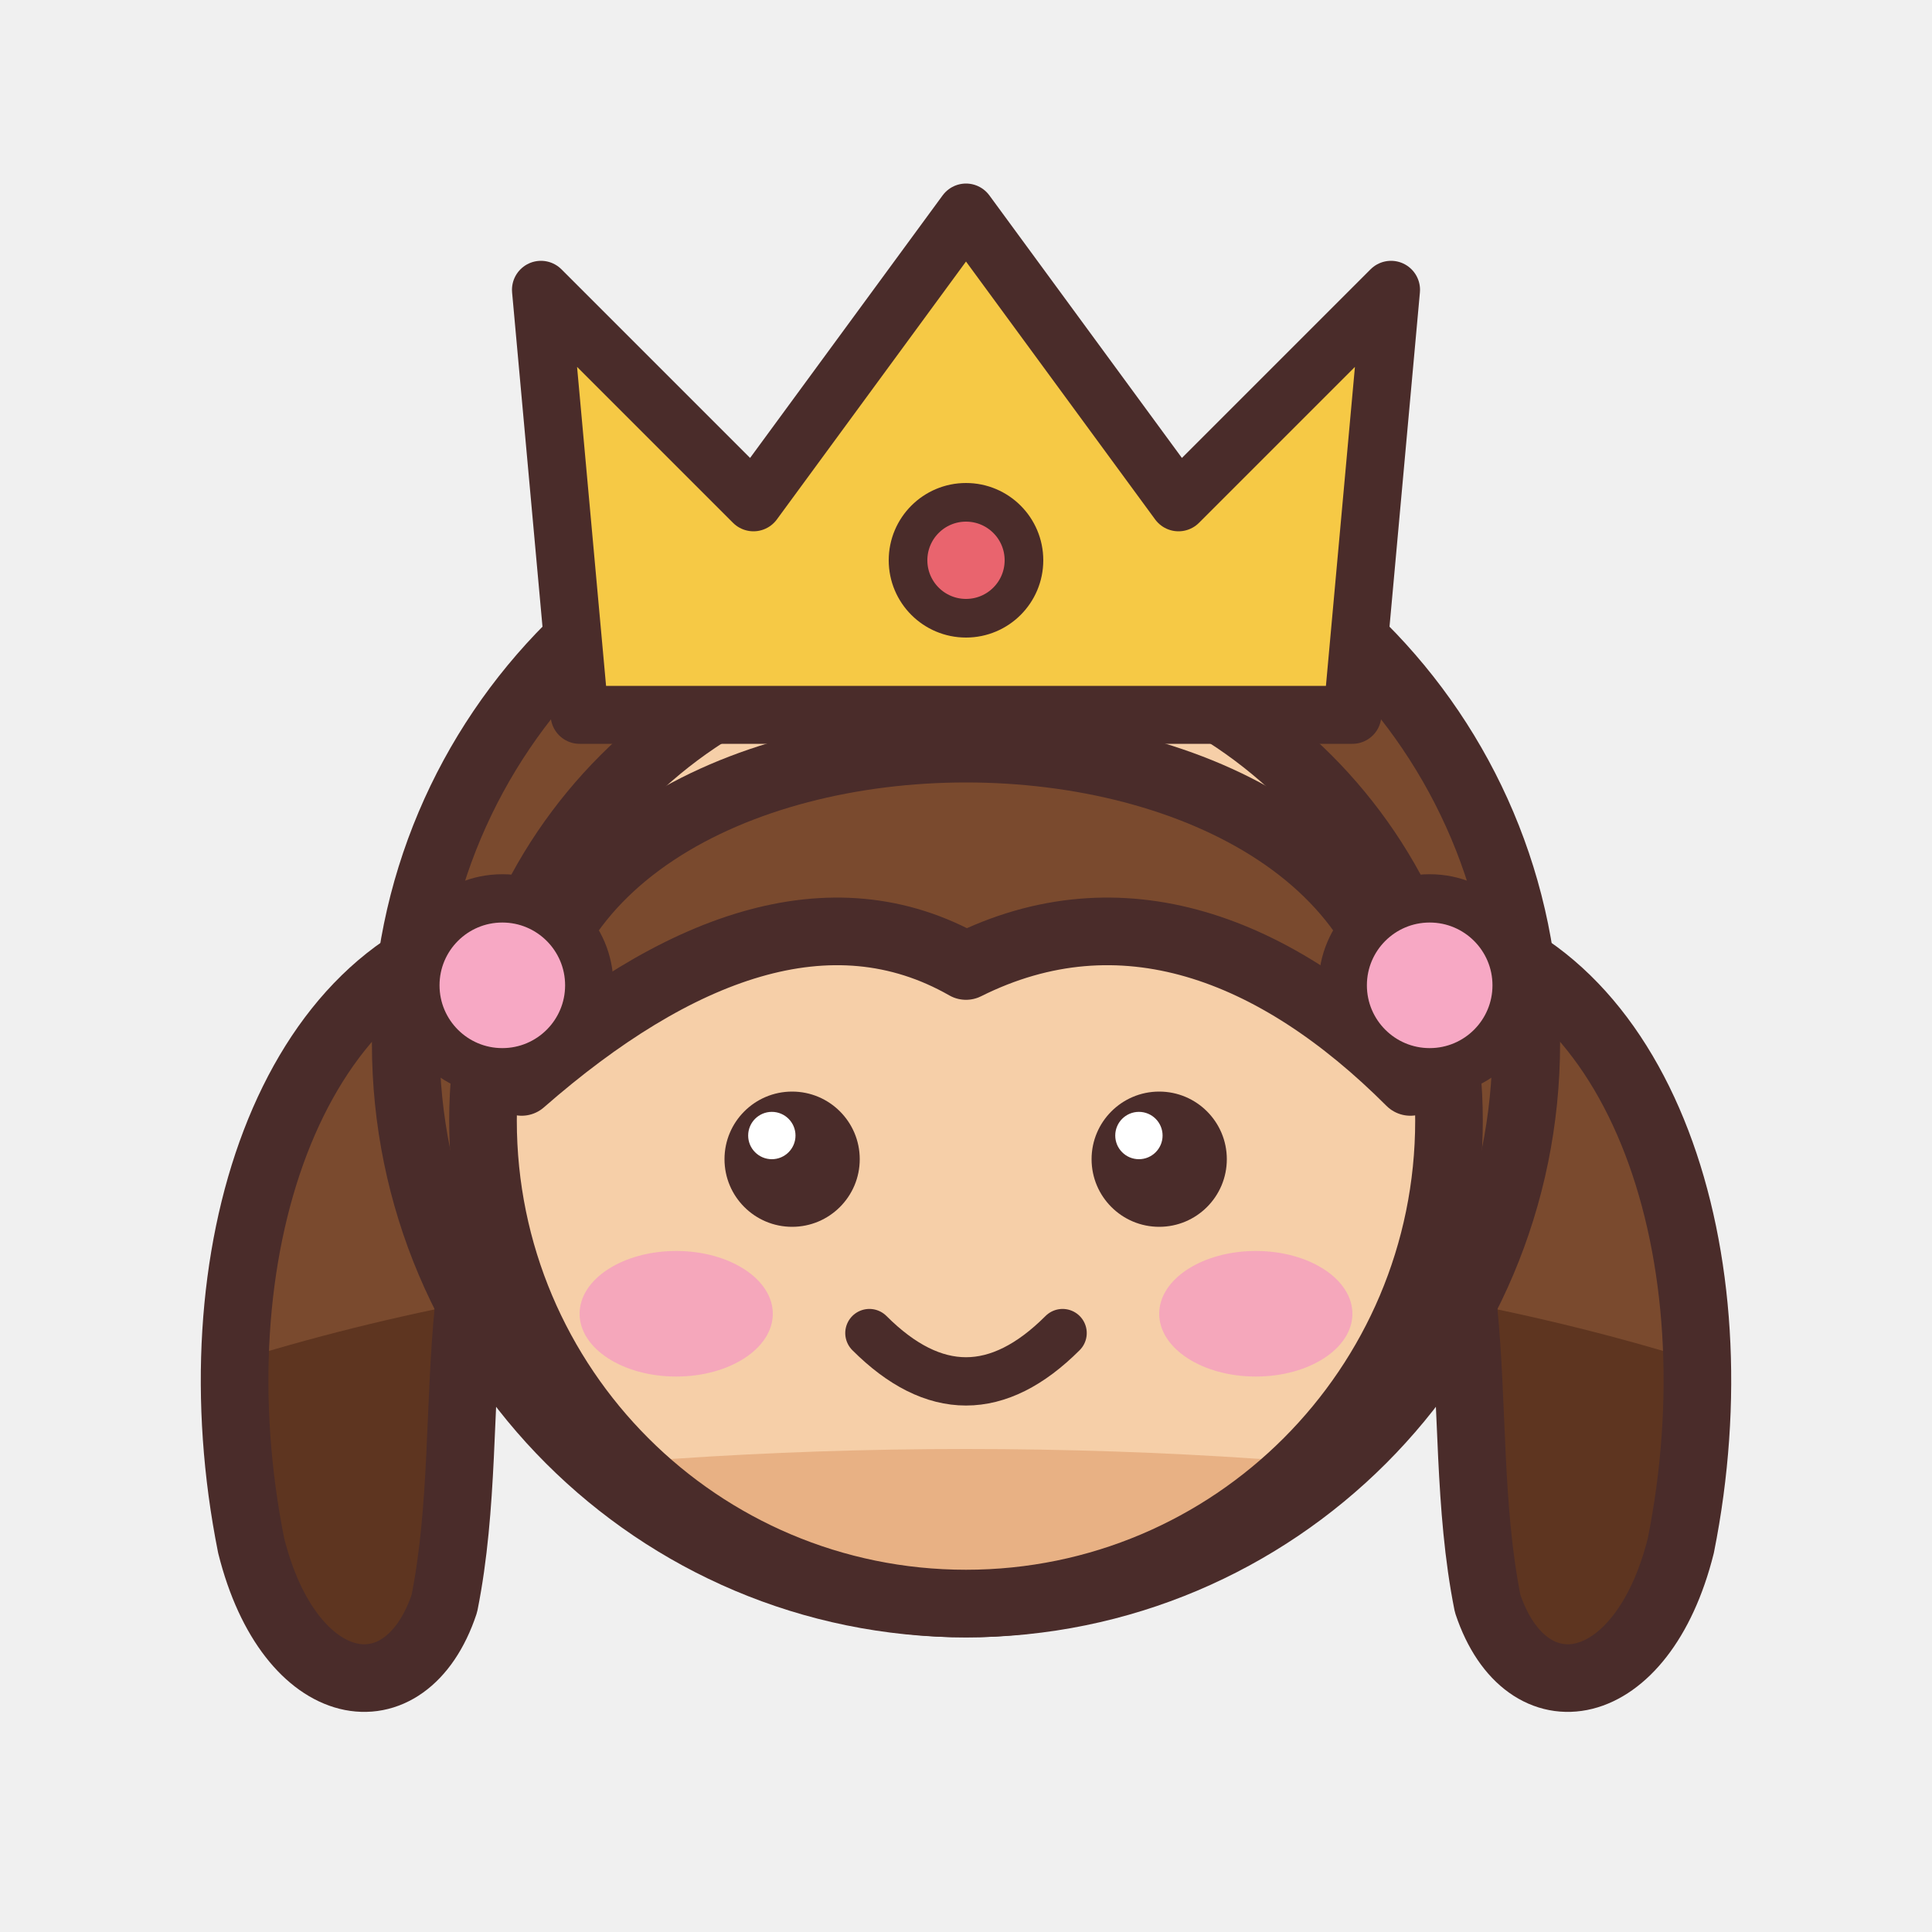
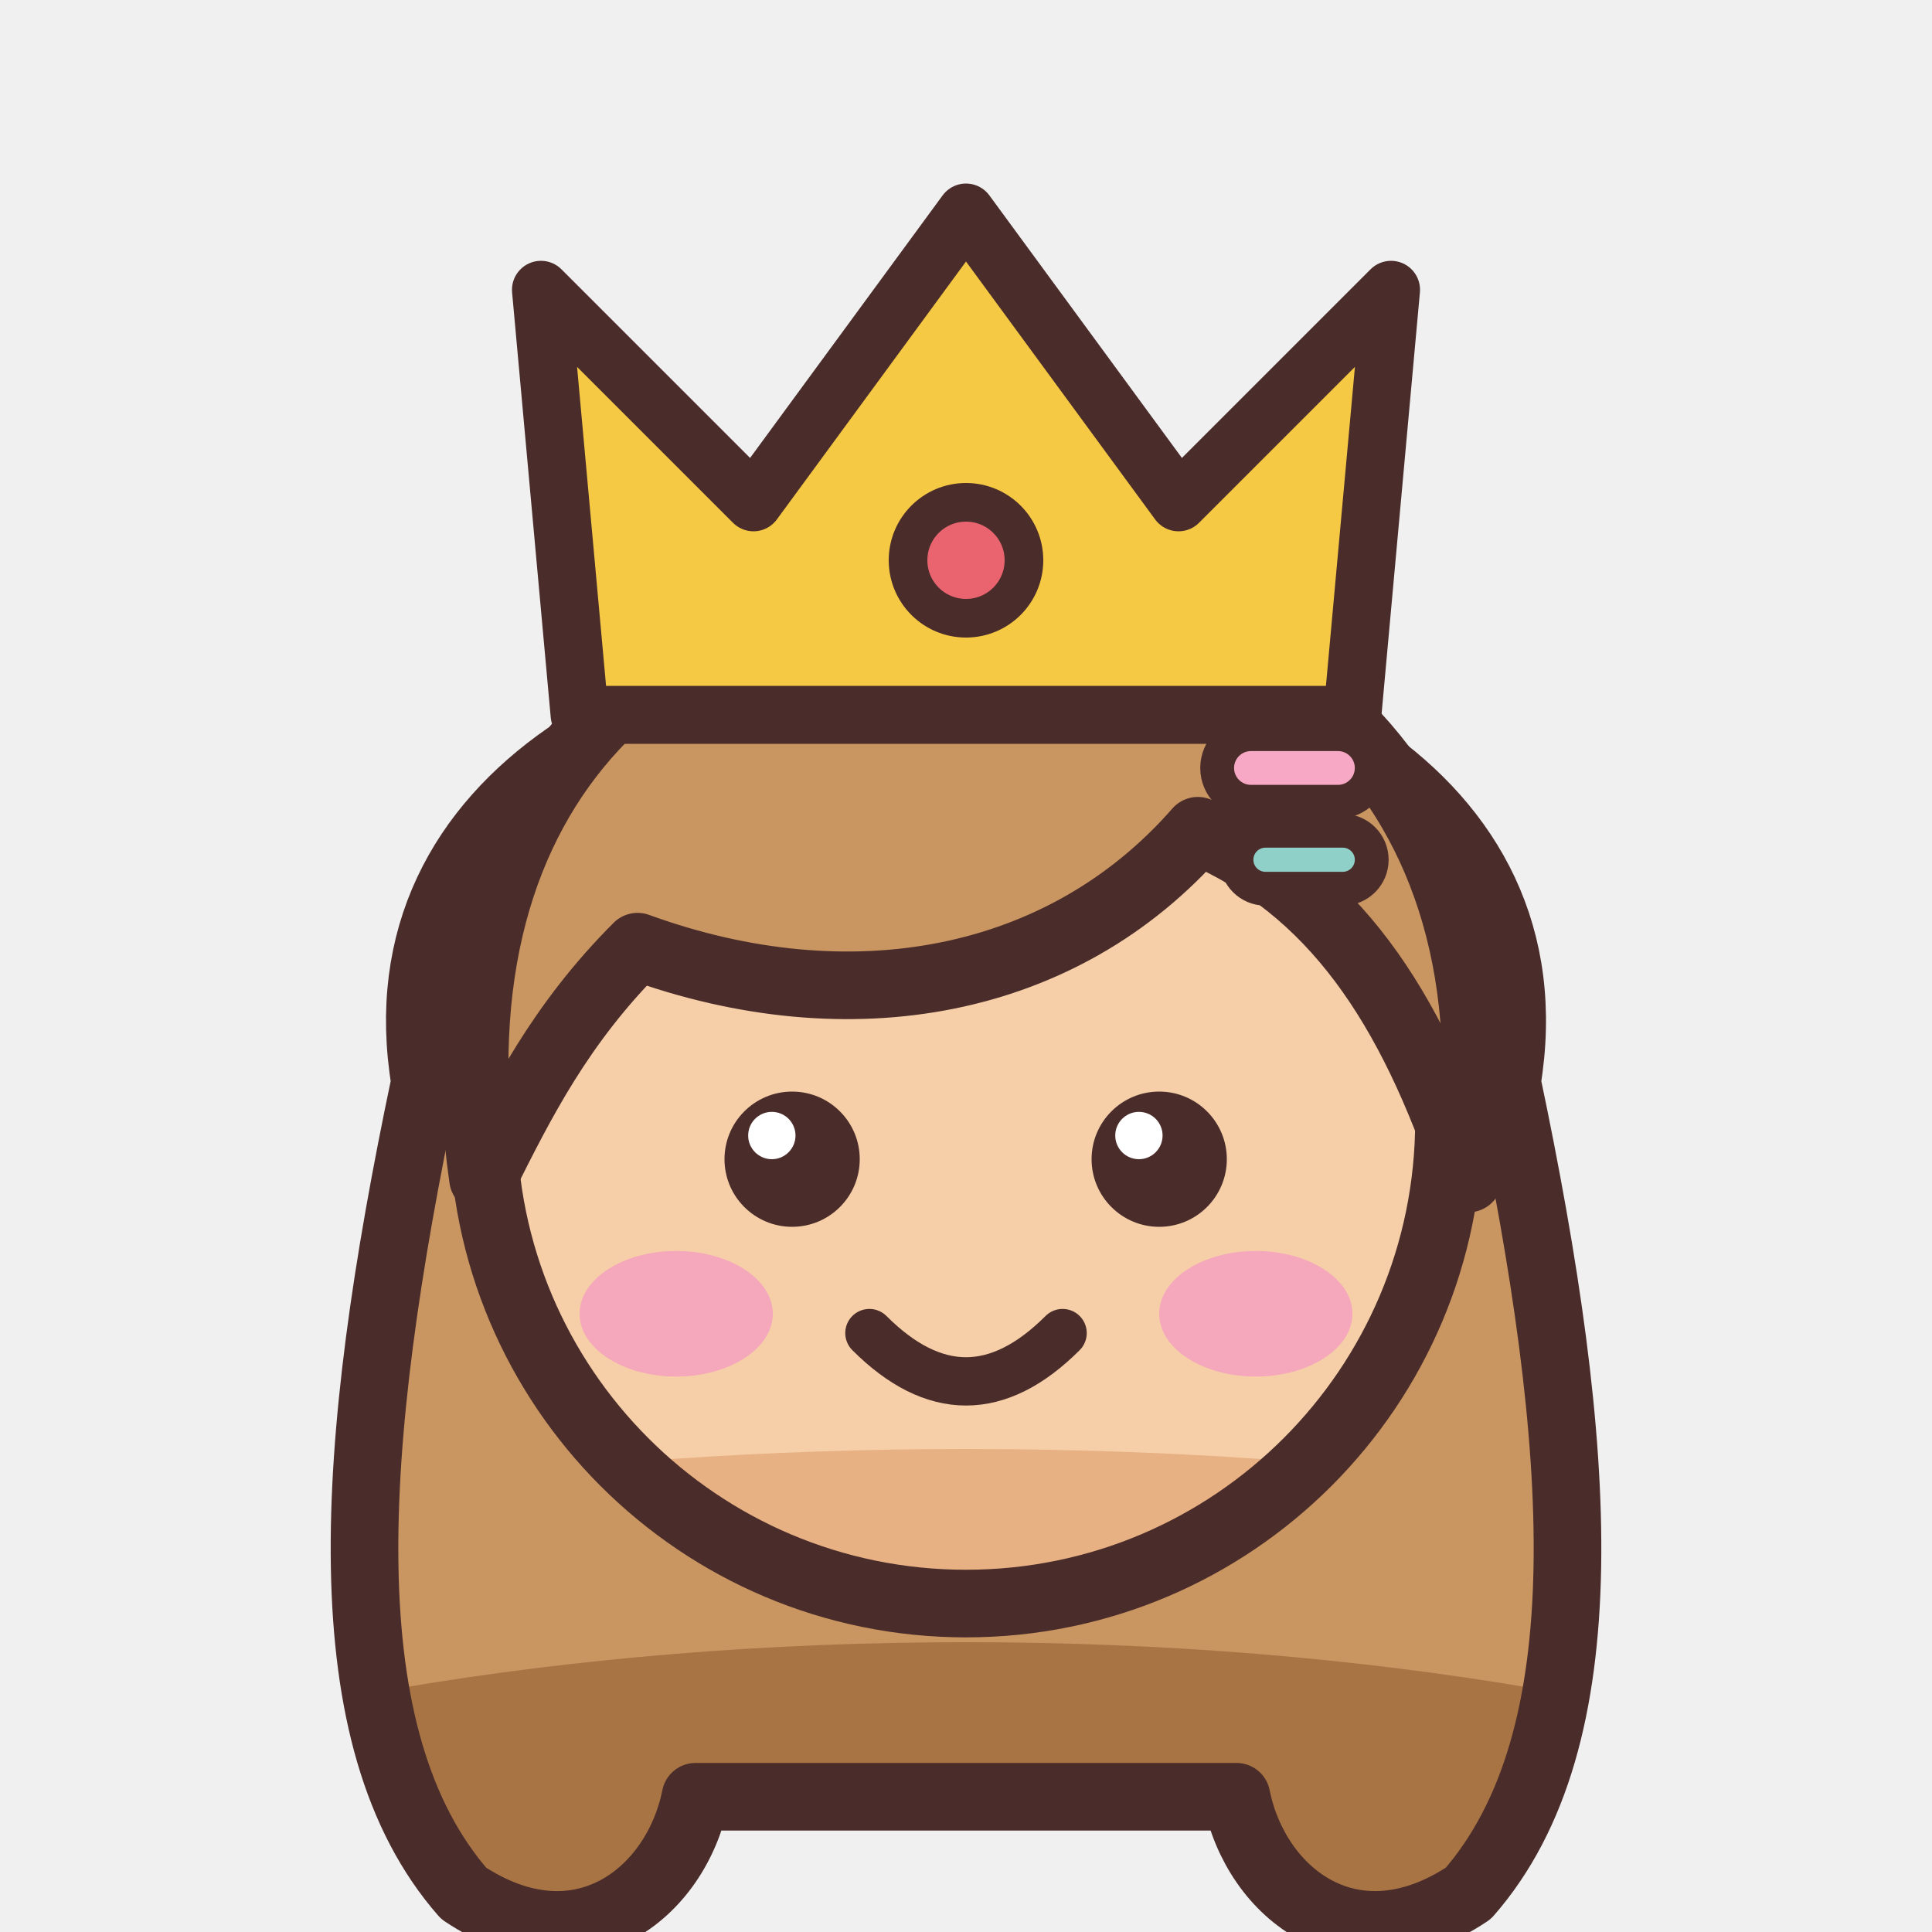
<svg xmlns="http://www.w3.org/2000/svg" viewBox="0 0 200 200">
-   <clipPath id="k527">
-     <path d="M52 96 C30 100 20 130 26 160 C30 176 42 178 46 166 C50 146 44 124 60 108Z" />
+   <clipPath id="k53">
+     <path d="M44 112 C34 52 166 52 156 112 C164 150 166 180 152 196 C140 204 130 196 128 186 L72 186 C70 196 60 204 48 196 C34 180 36 150 44 112Z" />
  </clipPath>
-   <path d="M52 96 C30 100 20 130 26 160 C30 176 42 178 46 166 C50 146 44 124 60 108Z" fill="#7A4A2E" />
-   <g clip-path="url(#k527)">
-     <ellipse cx="100" cy="210" rx="150" ry="80" fill="#5E3520" />
+   <path d="M44 112 C34 52 166 52 156 112 C164 150 166 180 152 196 C140 204 130 196 128 186 L72 186 C70 196 60 204 48 196 C34 180 36 150 44 112Z" fill="#C99561" />
+   <g clip-path="url(#k53)">
+     <ellipse cx="100" cy="230" rx="150" ry="60" fill="#A87444" />
  </g>
-   <path d="M52 96 C30 100 20 130 26 160 C30 176 42 178 46 166 C50 146 44 124 60 108Z" fill="none" stroke="#4A2C2A" stroke-width="7" stroke-linejoin="round" />
-   <clipPath id="k528">
-     <path d="M148 96 C170 100 180 130 174 160 C170 176 158 178 154 166 C150 146 156 124 140 108Z" />
-   </clipPath>
-   <path d="M148 96 C170 100 180 130 174 160 C170 176 158 178 154 166 C150 146 156 124 140 108Z" fill="#7A4A2E" />
-   <g clip-path="url(#k528)">
-     <ellipse cx="100" cy="210" rx="150" ry="80" fill="#5E3520" />
-   </g>
-   <path d="M148 96 C170 100 180 130 174 160 C170 176 158 178 154 166 C150 146 156 124 140 108Z" fill="none" stroke="#4A2C2A" stroke-width="7" stroke-linejoin="round" />
-   <clipPath id="k529">
-     <path d="M42 108 a58 58 0 1 0 116 0 a58 58 0 1 0 -116 0Z" />
-   </clipPath>
-   <path d="M42 108 a58 58 0 1 0 116 0 a58 58 0 1 0 -116 0Z" fill="#7A4A2E" />
-   <g clip-path="url(#k529)">
-     <ellipse cx="100" cy="210" rx="150" ry="80" fill="#5E3520" />
-   </g>
-   <path d="M42 108 a58 58 0 1 0 116 0 a58 58 0 1 0 -116 0Z" fill="none" stroke="#4A2C2A" stroke-width="7" stroke-linejoin="round" />
-   <clipPath id="k539">
+   <path d="M44 112 C34 52 166 52 156 112 C164 150 166 180 152 196 C140 204 130 196 128 186 L72 186 C70 196 60 204 48 196 C34 180 36 150 44 112Z" fill="none" stroke="#4A2C2A" stroke-width="7" stroke-linejoin="round" />
+   <clipPath id="k63">
    <path d="M50 116 a50 50 0 1 0 100 0 a50 50 0 1 0 -100 0Z" />
  </clipPath>
  <path d="M50 116 a50 50 0 1 0 100 0 a50 50 0 1 0 -100 0Z" fill="#F6CFA8" />
-   <g clip-path="url(#k539)">
+   <g clip-path="url(#k63)">
    <ellipse cx="100" cy="200" rx="150" ry="50" fill="#E8B184" />
  </g>
  <path d="M50 116 a50 50 0 1 0 100 0 a50 50 0 1 0 -100 0Z" fill="none" stroke="#4A2C2A" stroke-width="7" stroke-linejoin="round" />
-   <clipPath id="k533">
-     <path d="M54 112 C52 66 148 66 146 112 C132 98 116 92 100 100 C86 92 70 98 54 112Z" />
+   <clipPath id="k57">
+     <path d="M50 122 C44 80 70 60 100 60 C130 60 158 80 152 122 C146 104 138 92 124 86 C110 102 88 106 66 98 C58 106 54 114 50 122Z" />
  </clipPath>
-   <path d="M54 112 C52 66 148 66 146 112 C132 98 116 92 100 100 C86 92 70 98 54 112Z" fill="#7A4A2E" />
-   <g clip-path="url(#k533)">
-     <ellipse cx="100" cy="120" rx="150" ry="16" fill="#5E3520" />
+   <path d="M50 122 C44 80 70 60 100 60 C130 60 158 80 152 122 C146 104 138 92 124 86 C110 102 88 106 66 98 C58 106 54 114 50 122Z" fill="#C99561" />
+   <g clip-path="url(#k57)">
+     <ellipse cx="100" cy="130" rx="150" ry="16" fill="#A87444" />
  </g>
-   <path d="M54 112 C52 66 148 66 146 112 C132 98 116 92 100 100 C86 92 70 98 54 112Z" fill="none" stroke="#4A2C2A" stroke-width="7" stroke-linejoin="round" />
-   <clipPath id="k534">
-     <path d="M43 102 a9 9 0 1 0 18 0 a9 9 0 1 0 -18 0Z" />
+   <path d="M50 122 C44 80 70 60 100 60 C130 60 158 80 152 122 C146 104 138 92 124 86 C110 102 88 106 66 98 C58 106 54 114 50 122Z" fill="none" stroke="#4A2C2A" stroke-width="7" stroke-linejoin="round" />
+   <clipPath id="k58">
+     <path d="M129.5 76 h9.0 a3.5 3.5 0 0 1 3.5 3.5 v0.0 a3.5 3.5 0 0 1 -3.5 3.5 h-9.0 a3.5 3.5 0 0 1 -3.5 -3.5 v-0.0 a3.5 3.5 0 0 1 3.5 -3.5Z" />
  </clipPath>
-   <path d="M43 102 a9 9 0 1 0 18 0 a9 9 0 1 0 -18 0Z" fill="#F7A8C4" />
-   <g clip-path="url(#k534)">
-     <ellipse cx="100" cy="210" rx="150" ry="80" fill="#E883A8" />
-   </g>
-   <path d="M43 102 a9 9 0 1 0 18 0 a9 9 0 1 0 -18 0Z" fill="none" stroke="#4A2C2A" stroke-width="5" stroke-linejoin="round" />
-   <clipPath id="k535">
-     <path d="M139 102 a9 9 0 1 0 18 0 a9 9 0 1 0 -18 0Z" />
+   <path d="M129.5 76 h9.0 a3.5 3.5 0 0 1 3.5 3.5 v0.0 a3.5 3.5 0 0 1 -3.5 3.5 h-9.0 a3.5 3.5 0 0 1 -3.5 -3.5 v-0.0 a3.5 3.5 0 0 1 3.5 -3.5Z" fill="#F7A8C4" />
+   <path d="M129.5 76 h9.0 a3.5 3.5 0 0 1 3.5 3.5 v0.0 a3.5 3.5 0 0 1 -3.5 3.5 h-9.0 a3.5 3.5 0 0 1 -3.5 -3.5 v-0.0 a3.5 3.5 0 0 1 3.5 -3.5Z" fill="none" stroke="#4A2C2A" stroke-width="3.5" stroke-linejoin="round" />
+   <clipPath id="k59">
+     <path d="M131 86 h8 a3 3 0 0 1 3 3 v0 a3 3 0 0 1 -3 3 h-8 a3 3 0 0 1 -3 -3 v0 a3 3 0 0 1 3 -3Z" />
  </clipPath>
-   <path d="M139 102 a9 9 0 1 0 18 0 a9 9 0 1 0 -18 0Z" fill="#F7A8C4" />
-   <g clip-path="url(#k535)">
-     <ellipse cx="100" cy="210" rx="150" ry="80" fill="#E883A8" />
-   </g>
-   <path d="M139 102 a9 9 0 1 0 18 0 a9 9 0 1 0 -18 0Z" fill="none" stroke="#4A2C2A" stroke-width="5" stroke-linejoin="round" />
+   <path d="M131 86 h8 a3 3 0 0 1 3 3 v0 a3 3 0 0 1 -3 3 h-8 a3 3 0 0 1 -3 -3 v0 a3 3 0 0 1 3 -3Z" fill="#8FD0C8" />
+   <path d="M131 86 h8 a3 3 0 0 1 3 3 v0 a3 3 0 0 1 -3 3 h-8 a3 3 0 0 1 -3 -3 v0 a3 3 0 0 1 3 -3Z" fill="none" stroke="#4A2C2A" stroke-width="3.5" stroke-linejoin="round" />
  <circle cx="82" cy="120" r="7" fill="#4A2C2A" />
  <circle cx="79.9" cy="117.55" r="2.45" fill="#fff" />
  <circle cx="120" cy="120" r="7" fill="#4A2C2A" />
  <circle cx="117.9" cy="117.55" r="2.45" fill="#fff" />
  <ellipse cx="70" cy="136" rx="10" ry="6.5" fill="#F49AC1" opacity=".75" />
  <ellipse cx="130" cy="136" rx="10" ry="6.5" fill="#F49AC1" opacity=".75" />
  <path d="M90 138 Q100 148 110 138" fill="none" stroke="#4A2C2A" stroke-width="5" stroke-linecap="round" stroke-linejoin="round" />
-   <clipPath id="k525">
+   <clipPath id="k51">
    <path d="M60 74 L56 30 L78 52 L100 22 L122 52 L144 30 L140 74Z" />
  </clipPath>
  <path d="M60 74 L56 30 L78 52 L100 22 L122 52 L144 30 L140 74Z" fill="#F6C945" />
-   <g clip-path="url(#k525)">
+   <g clip-path="url(#k51)">
    <ellipse cx="100" cy="210" rx="150" ry="80" fill="#E0A92E" />
  </g>
  <path d="M60 74 L56 30 L78 52 L100 22 L122 52 L144 30 L140 74Z" fill="none" stroke="#4A2C2A" stroke-width="6" stroke-linejoin="round" />
-   <clipPath id="k526">
+   <clipPath id="k52">
    <path d="M94 58 a6 6 0 1 0 12 0 a6 6 0 1 0 -12 0Z" />
  </clipPath>
  <path d="M94 58 a6 6 0 1 0 12 0 a6 6 0 1 0 -12 0Z" fill="#E9646E" />
  <path d="M94 58 a6 6 0 1 0 12 0 a6 6 0 1 0 -12 0Z" fill="none" stroke="#4A2C2A" stroke-width="4" stroke-linejoin="round" />
</svg>
